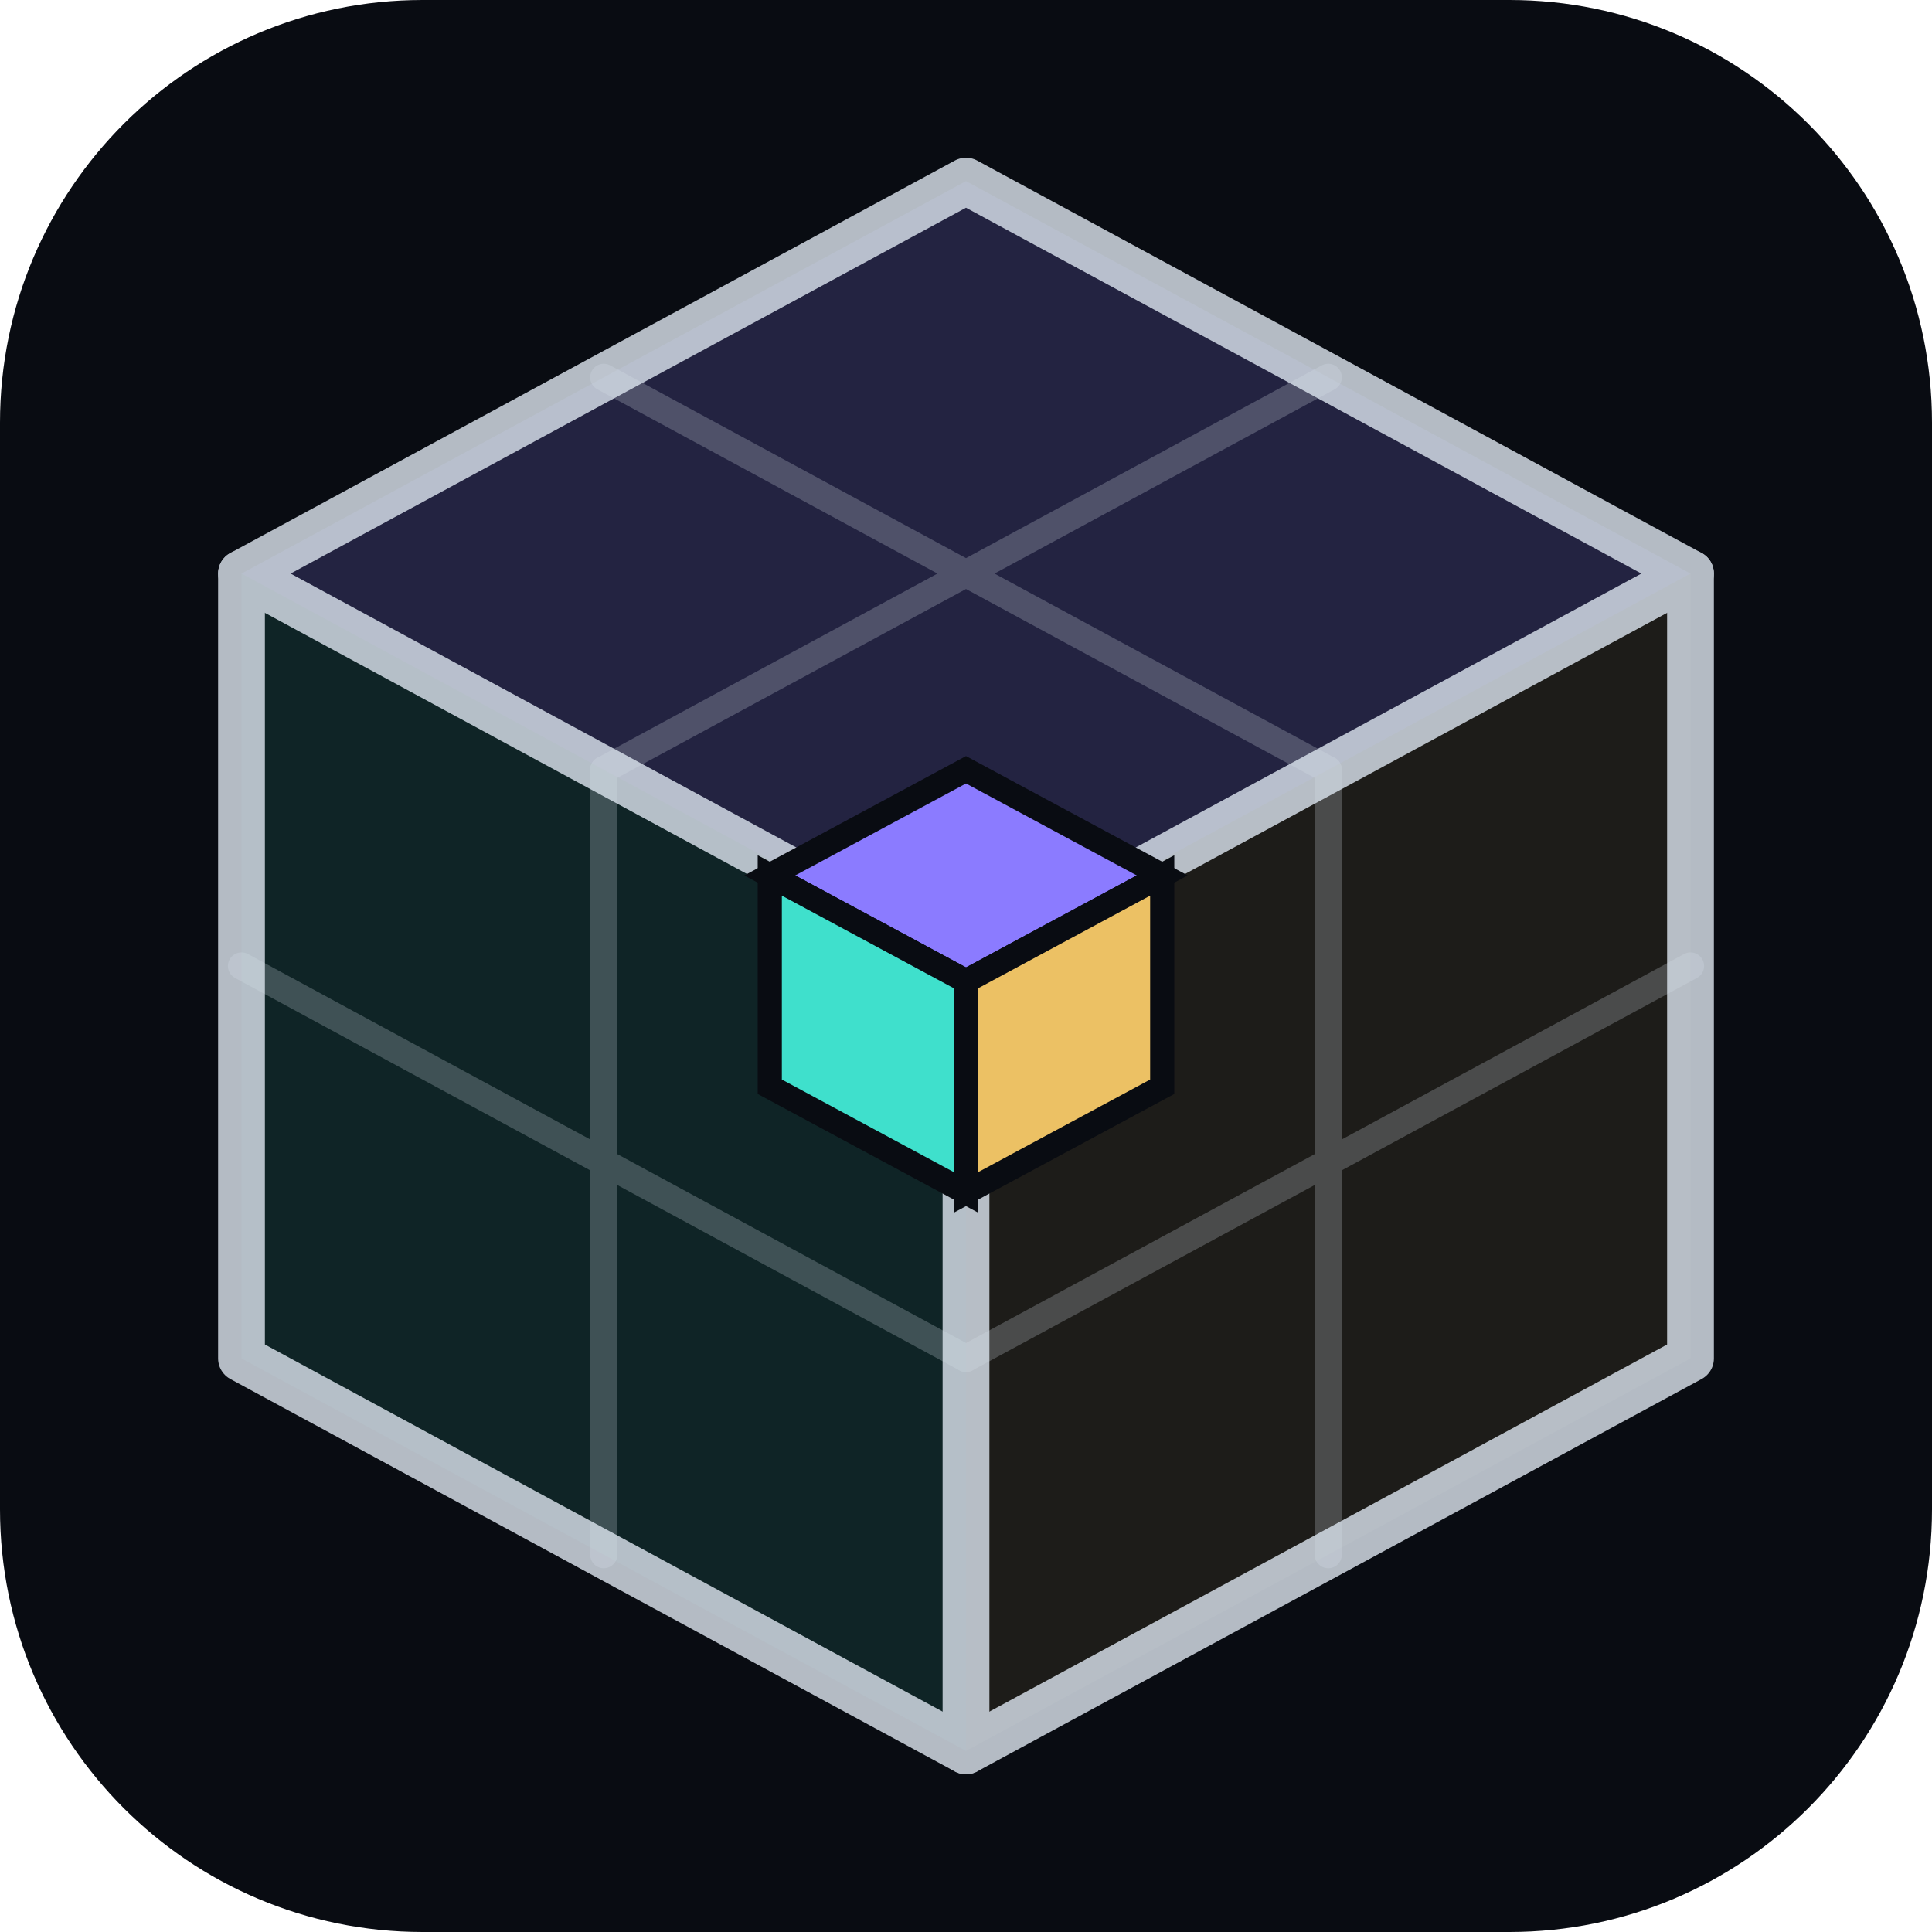
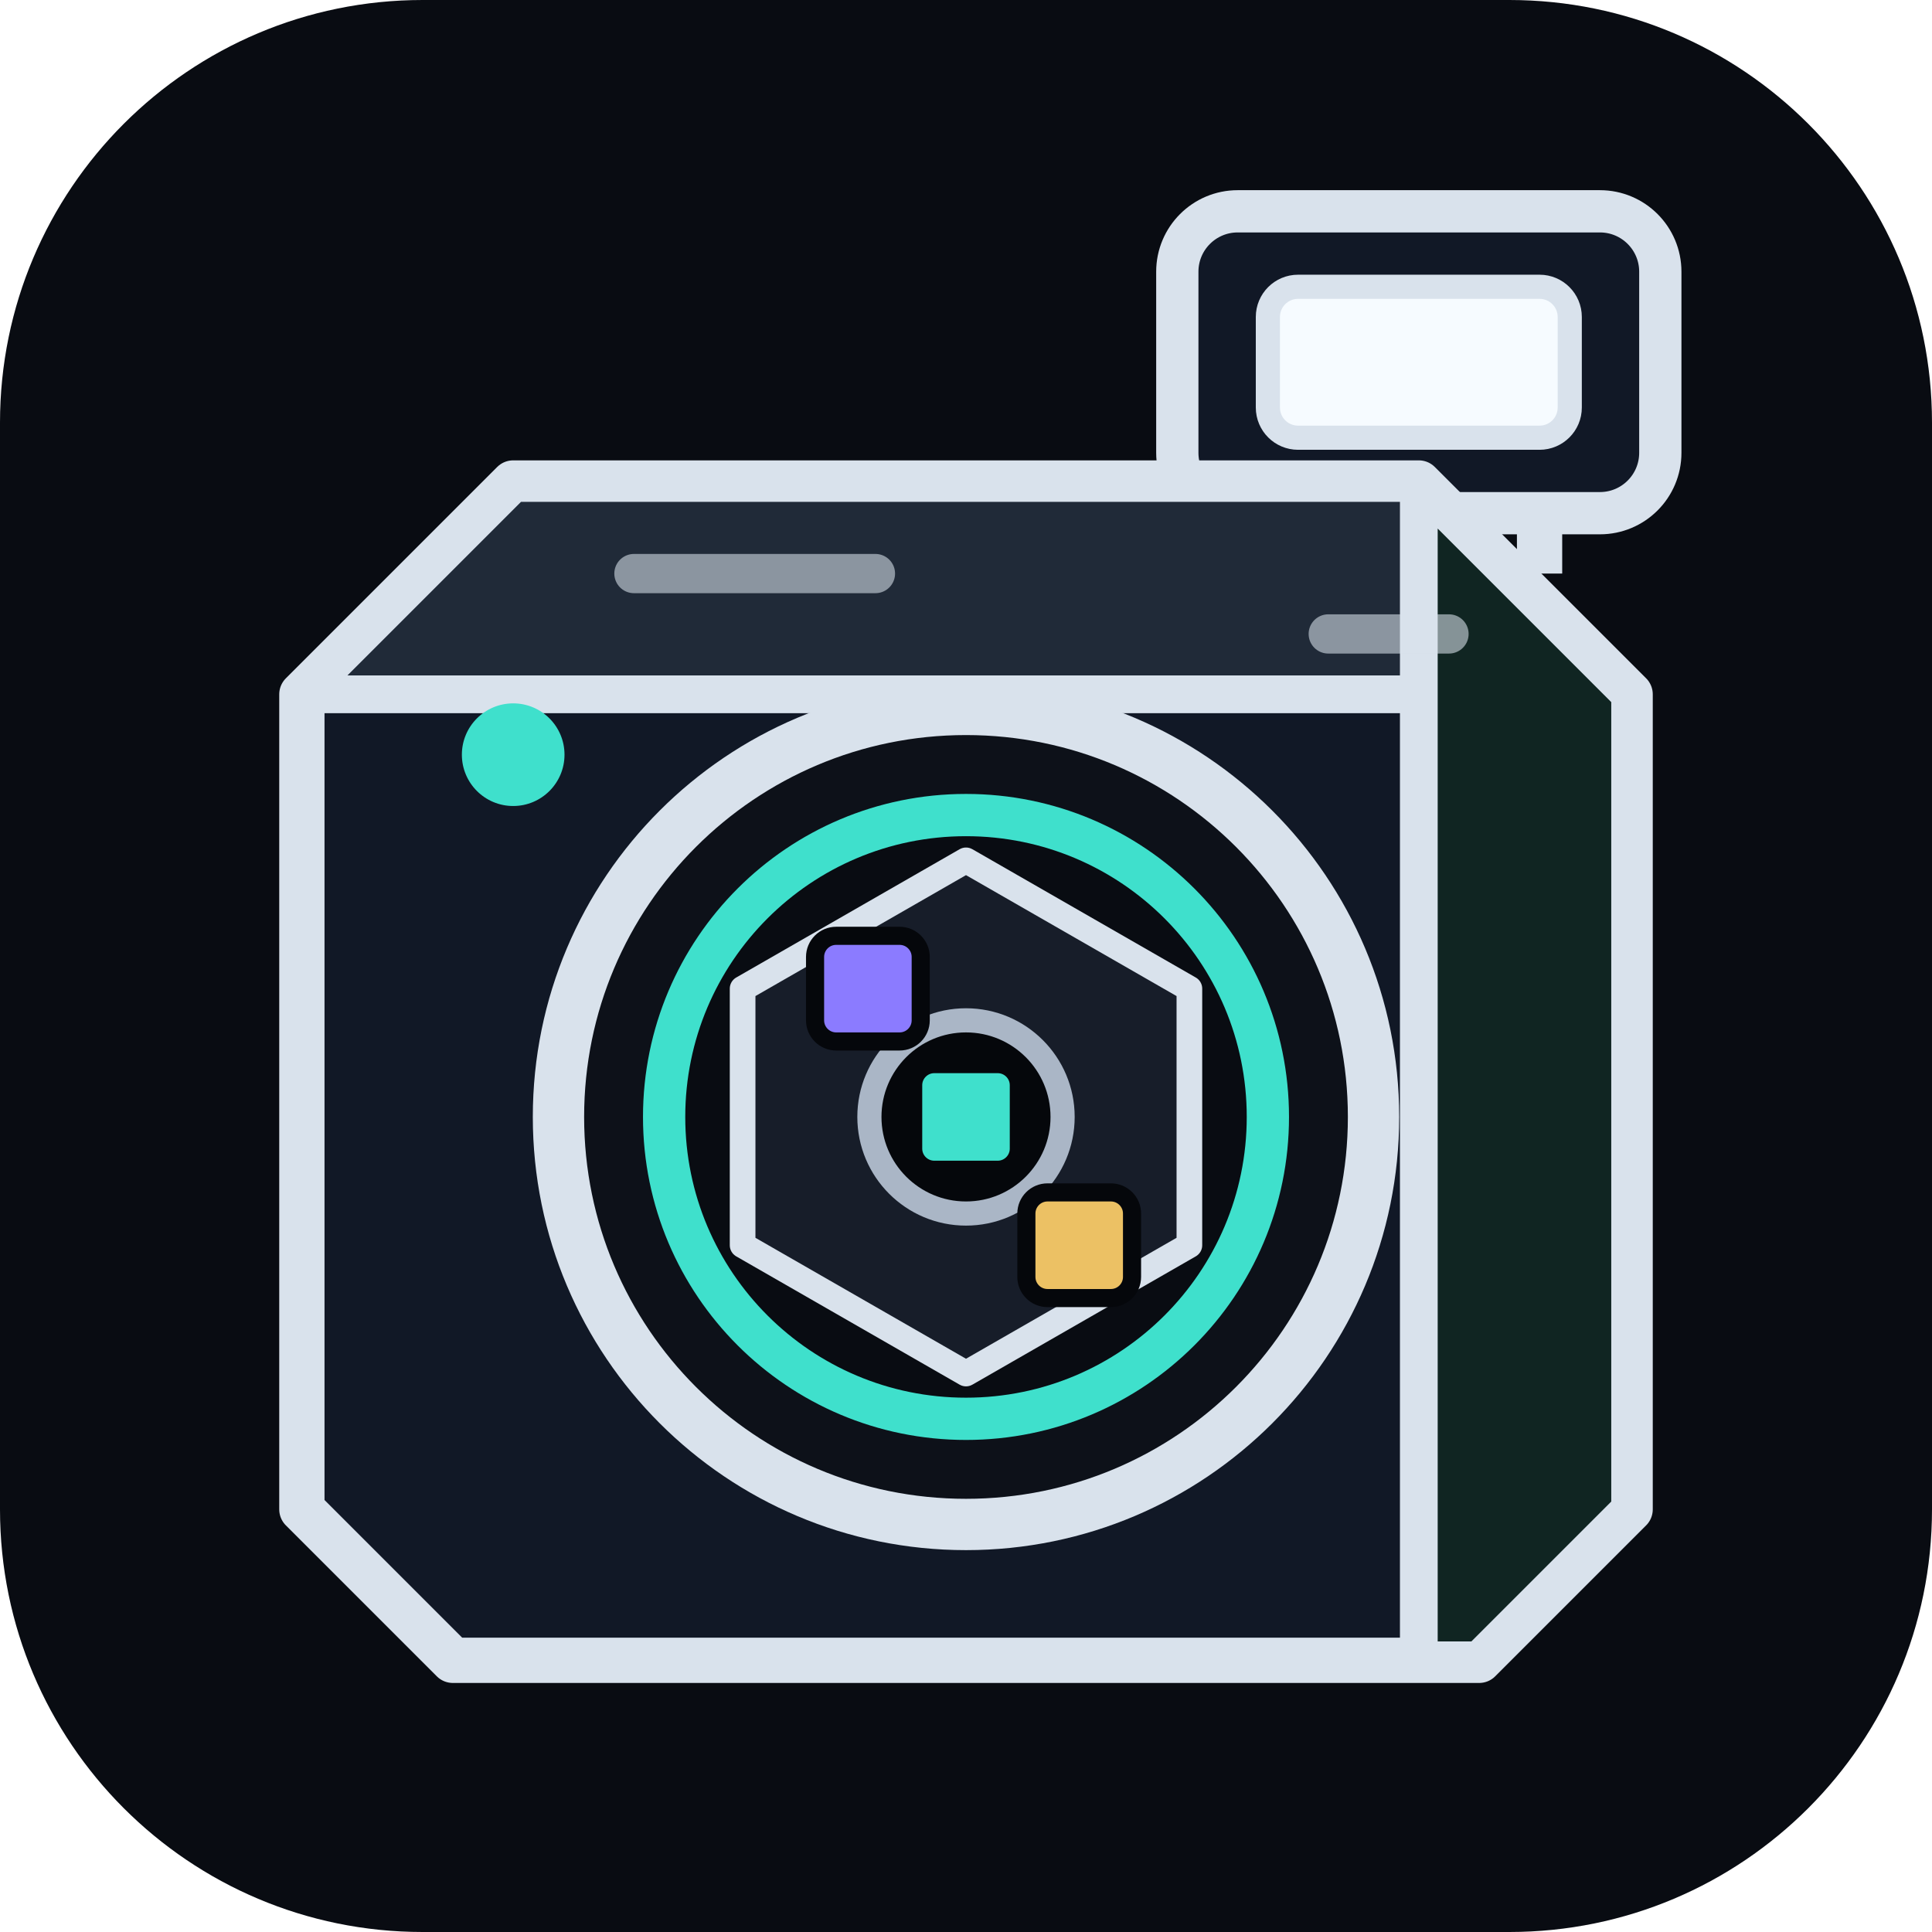
<svg xmlns="http://www.w3.org/2000/svg" viewBox="0 0 64 64">
  <rect width="64" height="64" rx="14" fill="#090c12" />
-   <path d="M32 6 56 19 32 32 8 19Z" fill="#8b7bff" opacity=".2" />
-   <path d="M8 19 32 32v26L8 45Z" fill="#3fe0cc" opacity=".11" />
-   <path d="M32 32 56 19v26L32 58Z" fill="#ecc164" opacity=".09" />
-   <g fill="none" stroke="#d9e2ec" stroke-width=".9" stroke-linecap="round" opacity=".24">
-     <path d="M20 12.5 44 25.5M44 12.5 20 25.5" />
-     <path d="M20 25.5v26M8 32l24 13" />
-     <path d="M44 25.5v26M56 32 32 45" />
+   <path d="M43 19v-3h8v3" fill="none" stroke="#d9e2ec" stroke-width="1.5" />
+   <rect x="39" y="7" width="16" height="10" rx="2" fill="#111826" stroke="#d9e2ec" stroke-width="1.4" />
+   <rect x="42" y="9.5" width="10" height="5" rx="1" fill="#f6fbff" stroke="#d9e2ec" stroke-width=".8" />
+   <path d="M10 23l7-7h30l7 7v27l-5 5H15l-5-5Z" fill="#111826" stroke="#d9e2ec" stroke-width="1.5" stroke-linejoin="round" />
+   <path d="m10 23 7-7h30l7 7Z" fill="#202a38" stroke="#d9e2ec" stroke-width="1.25" stroke-linejoin="round" />
+   <path d="M47 16l7 7v27l-5 5h-2Z" fill="#102522" stroke="#d9e2ec" stroke-width="1.25" stroke-linejoin="round" />
+   <circle cx="17" cy="25" r="1.7" fill="#3fe0cc" />
+   <g fill="none" stroke="#d9e2ec" stroke-width="1.3" stroke-linecap="round" opacity=".58">
+     <path d="M21 19h8M44 21h4" />
  </g>
-   <g fill="none" stroke="#d9e2ec" stroke-width="1.55" stroke-linecap="round" stroke-linejoin="round" opacity=".82">
-     <path d="M32 6 56 19v26L32 58 8 45V19Z" />
-     <path d="M8 19 32 32l24-13M32 32v26" />
-   </g>
-   <path d="m32 25.5 6.5 3.5-6.5 3.5-6.5-3.5Z" fill="#8b7bff" stroke="#090c12" stroke-width=".8" />
-   <path d="m25.5 29 6.5 3.5v7L25.5 36Z" fill="#3fe0cc" stroke="#090c12" stroke-width=".8" />
-   <path d="m32 32.5 6.5-3.5v7L32 39.5Z" fill="#ecc164" stroke="#090c12" stroke-width=".8" />
+   <circle cx="32" cy="37" r="13.5" fill="#0d1119" stroke="#d9e2ec" stroke-width="1.7" />
+   <circle cx="32" cy="37" r="10" fill="#090c12" stroke="#3fe0cc" stroke-width="1.4" />
+   <path d="m32 28.5 7.4 4.25v8.5L32 45.5l-7.4-4.25v-8.5Z" fill="#171d29" stroke="#d9e2ec" stroke-width=".85" stroke-linejoin="round" />
+   <circle cx="32" cy="37" r="3.2" fill="#05070b" stroke="#aab6c6" stroke-width=".8" />
+   <rect x="27" y="31" width="3.5" height="3.5" rx=".7" fill="#8b7bff" stroke="#05070b" stroke-width=".6" />
+   <rect x="30.25" y="35.25" width="3.5" height="3.5" rx=".7" fill="#3fe0cc" stroke="#05070b" stroke-width=".6" />
+   <rect x="34" y="39.5" width="3.5" height="3.5" rx=".7" fill="#ecc164" stroke="#05070b" stroke-width=".6" />
</svg>
